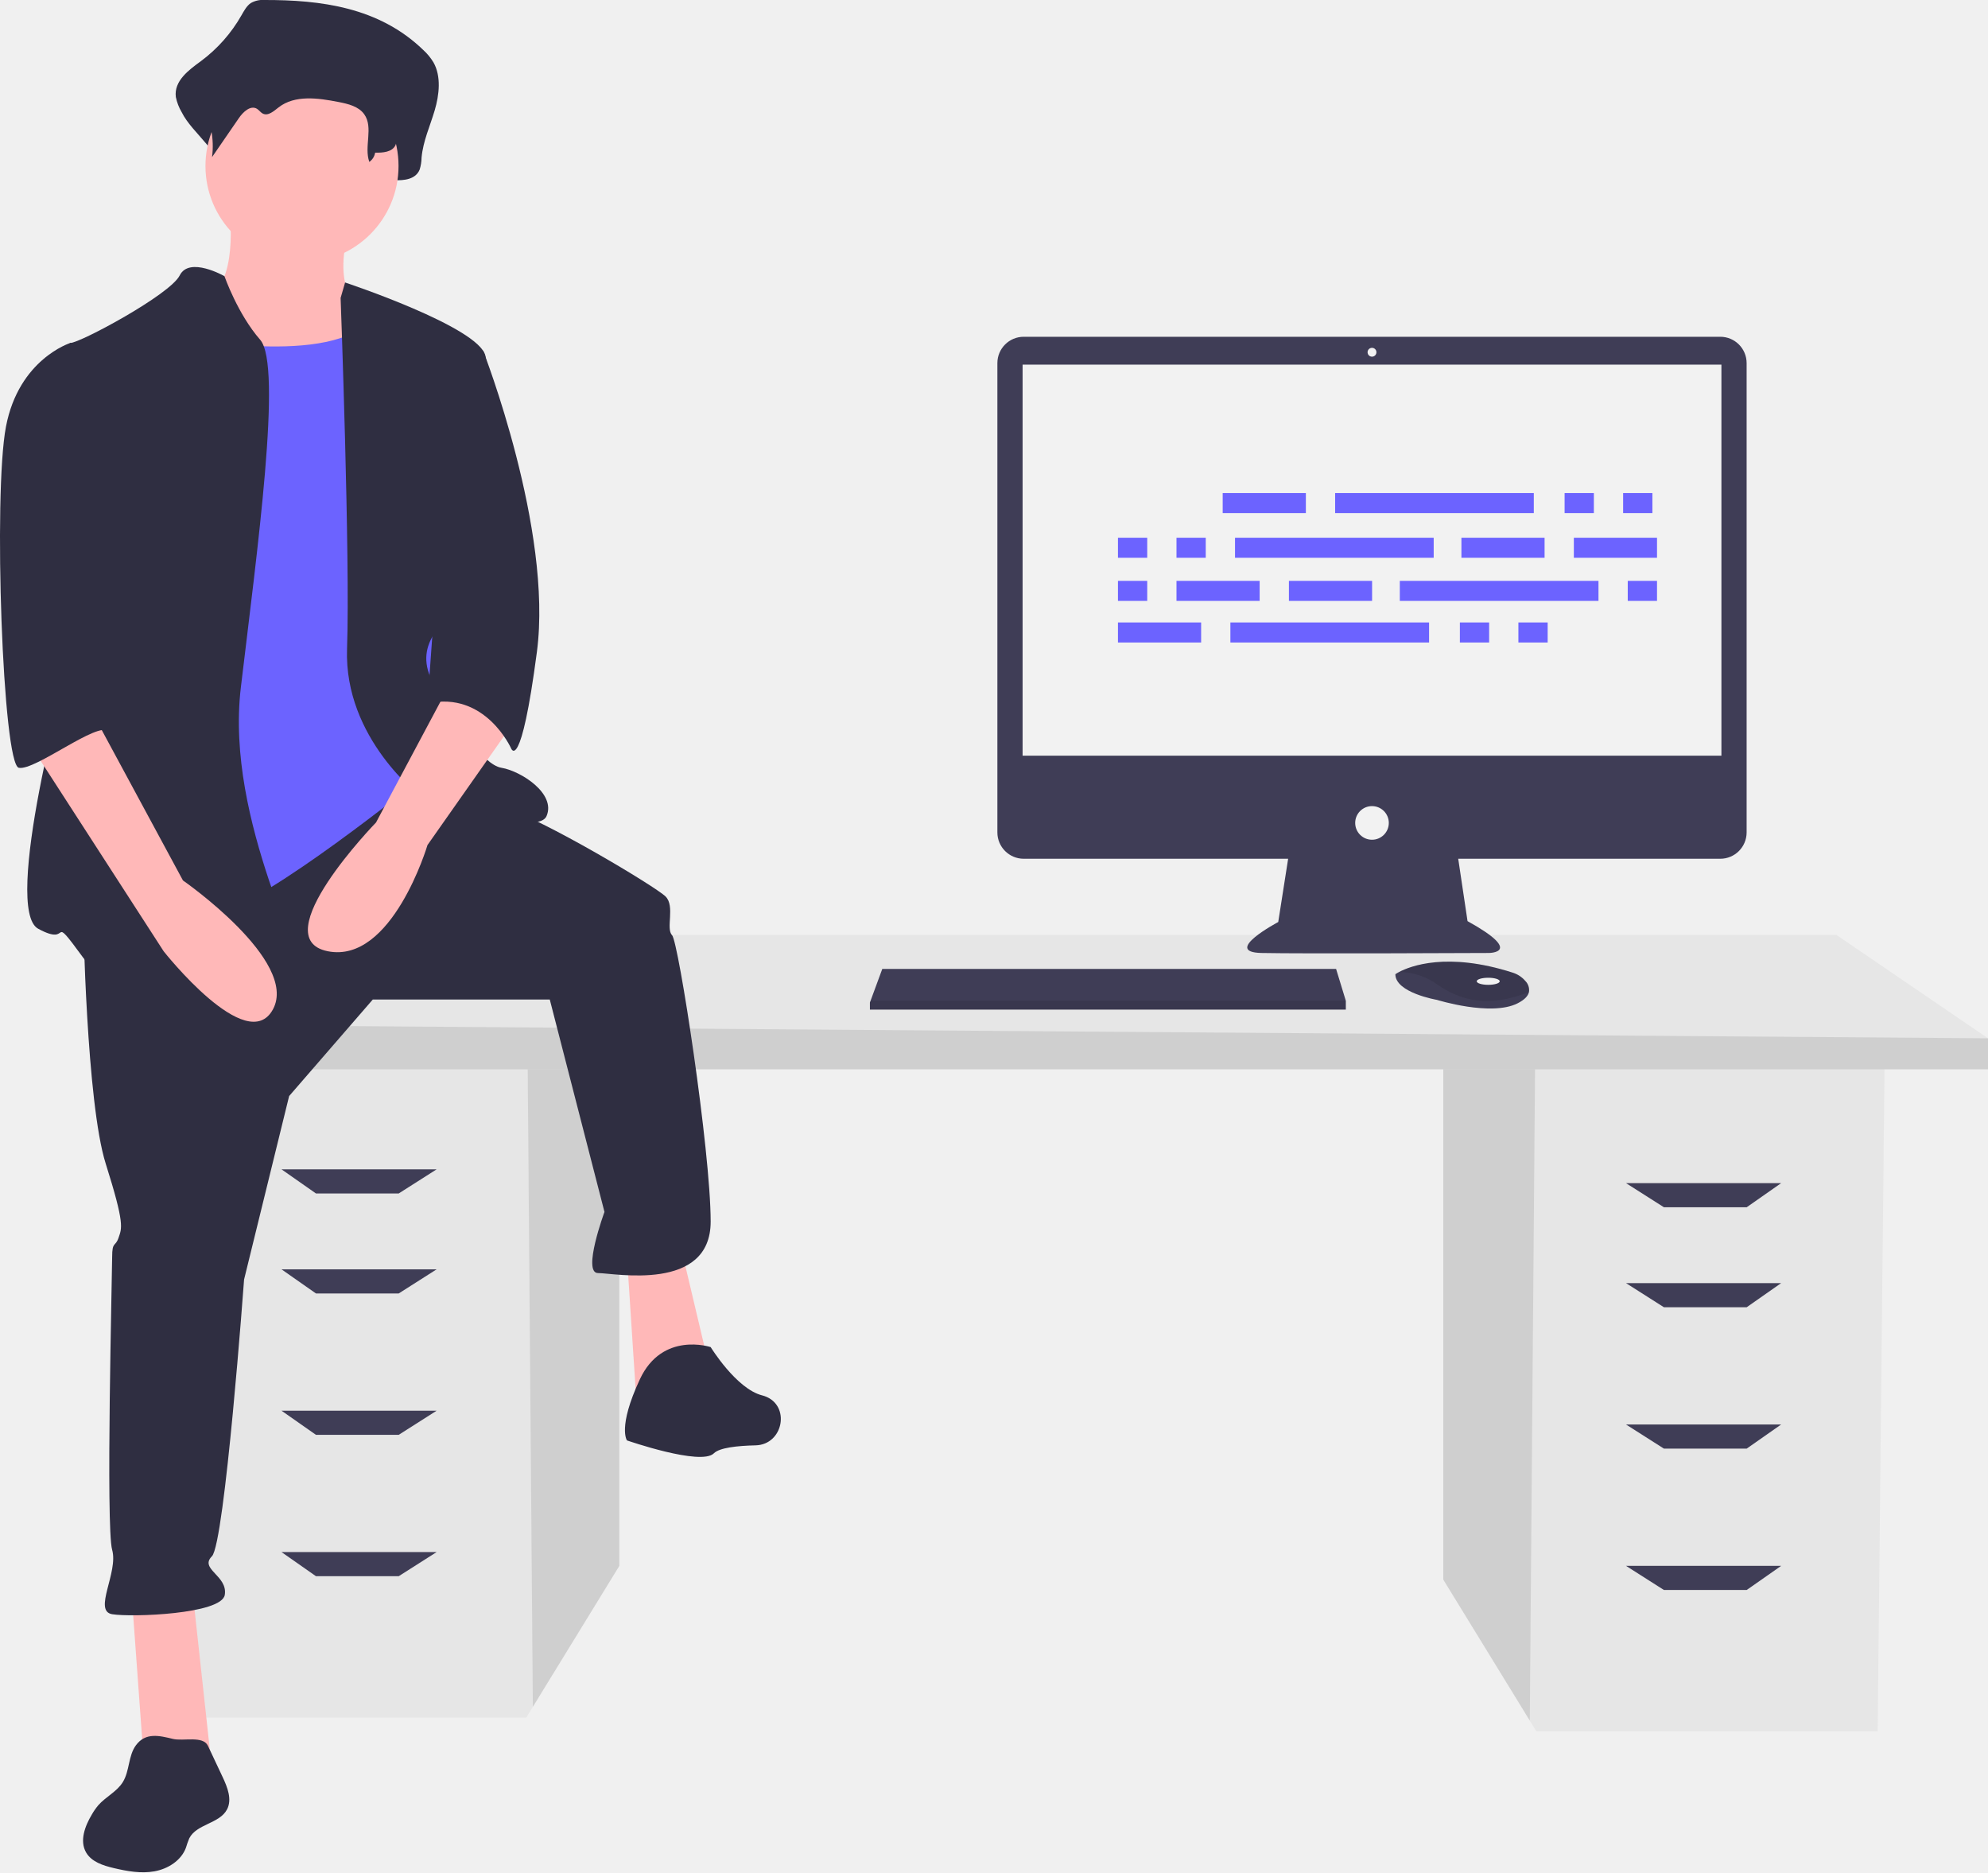
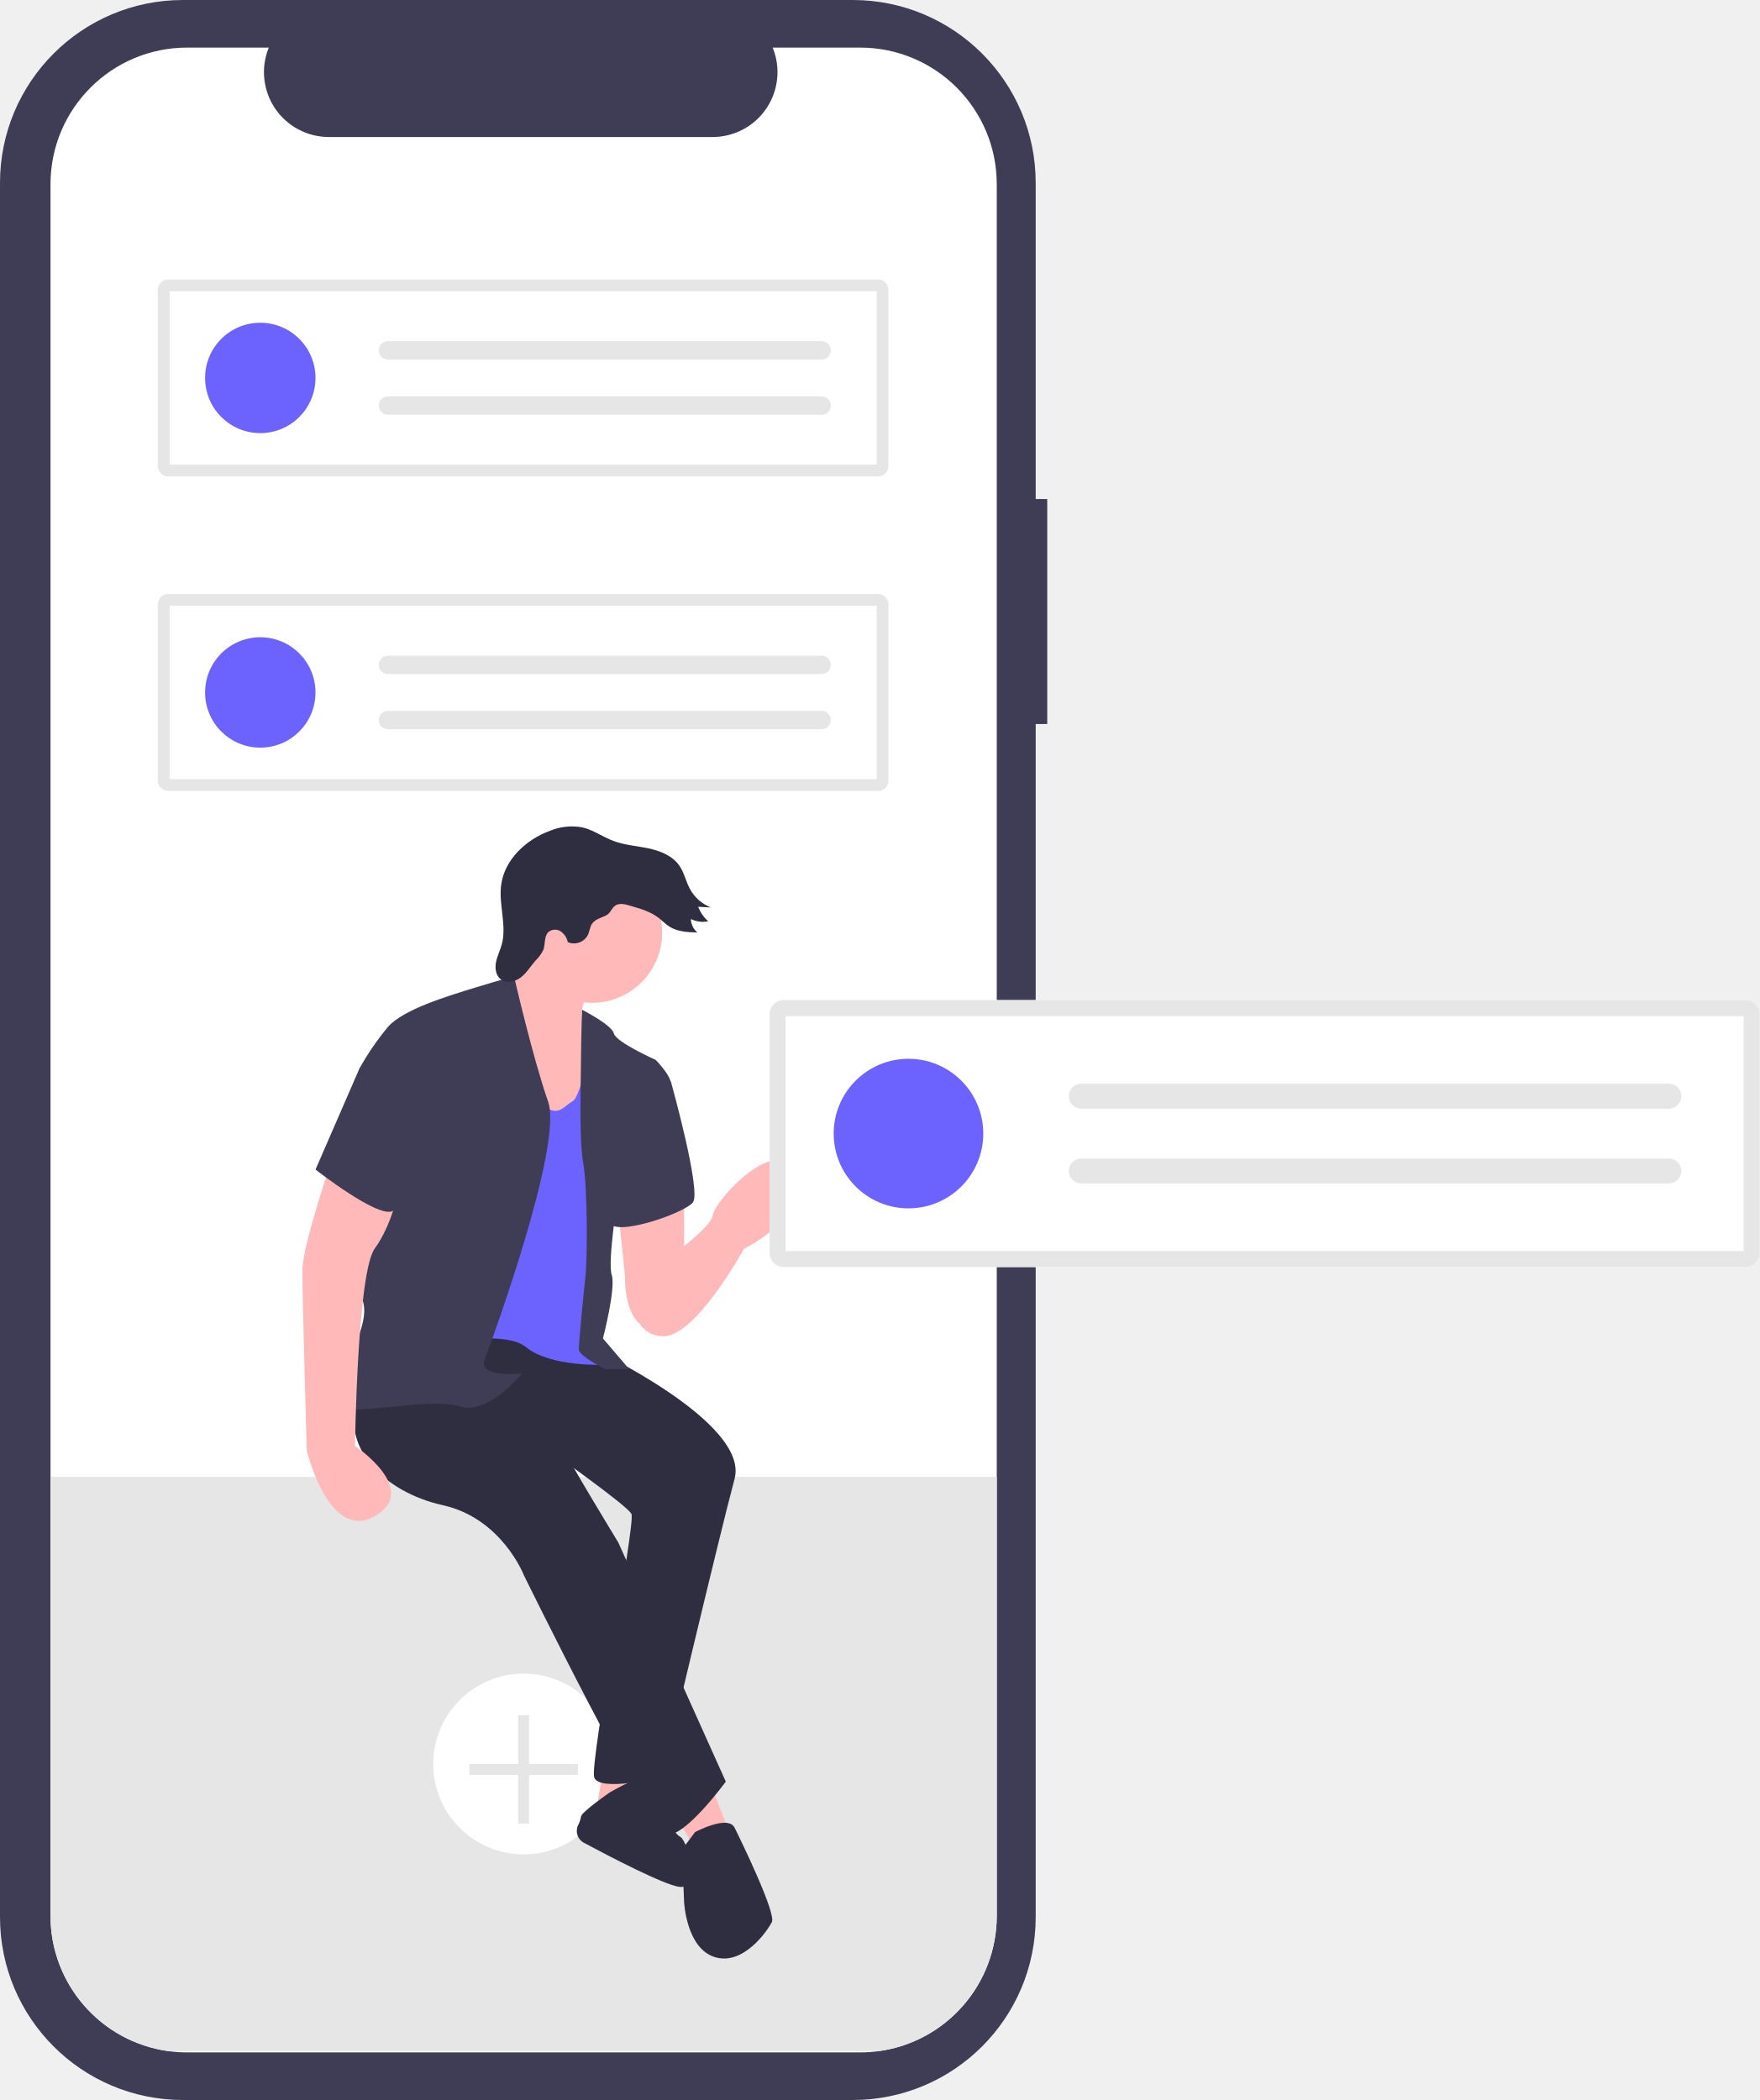
- <svg xmlns="http://www.w3.org/2000/svg" id="b52d7e2d-d80f-4111-b6ed-d15502ee1edd" data-name="Layer 1" width="711.188" height="669.683" viewBox="0 0 711.188 669.683">
-   <polygon points="516.326 380.018 516.326 565.013 547.27 615.443 549.625 619.279 671.722 619.279 674.189 380.018 516.326 380.018" fill="#e6e6e6" />
-   <polygon points="516.326 380.018 516.326 565.013 547.27 615.443 549.169 380.018 516.326 380.018" opacity="0.1" />
-   <polygon points="221.566 375.084 221.566 560.08 190.622 610.51 188.267 614.345 66.17 614.345 63.703 375.084 221.566 375.084" fill="#e6e6e6" />
-   <polygon points="221.566 375.084 221.566 560.08 190.622 610.51 188.723 375.084 221.566 375.084" opacity="0.1" />
-   <polygon points="711.188 371.385 711.188 382.484 47.67 382.484 47.67 366.451 109.335 334.385 656.923 334.385 711.188 371.385" fill="#e6e6e6" />
-   <polygon points="711.188 371.385 711.188 382.484 47.67 382.484 47.67 366.451 711.188 371.385" opacity="0.1" />
-   <polygon points="142.635 426.883 113.035 426.883 100.702 418.25 156.201 418.25 142.635 426.883" fill="#3f3d56" />
-   <polygon points="142.635 462.649 113.035 462.649 100.702 454.016 156.201 454.016 142.635 462.649" fill="#3f3d56" />
-   <polygon points="142.635 513.215 113.035 513.215 100.702 504.581 156.201 504.581 142.635 513.215" fill="#3f3d56" />
-   <polygon points="142.635 563.78 113.035 563.78 100.702 555.147 156.201 555.147 142.635 563.78" fill="#3f3d56" />
-   <polygon points="595.257 431.816 624.857 431.816 637.19 423.183 581.691 423.183 595.257 431.816" fill="#3f3d56" />
-   <polygon points="595.257 467.582 624.857 467.582 637.19 458.949 581.691 458.949 595.257 467.582" fill="#3f3d56" />
-   <polygon points="595.257 518.148 624.857 518.148 637.19 509.515 581.691 509.515 595.257 518.148" fill="#3f3d56" />
-   <polygon points="595.257 568.713 624.857 568.713 637.19 560.08 581.691 560.08 595.257 568.713" fill="#3f3d56" />
-   <path d="M859.82,235.615H610.634a9.423,9.423,0,0,0-9.424,9.424V412.897a9.423,9.423,0,0,0,9.424,9.424h94.593l-3.544,22.626s-20.253,10.759-6.013,11.076,81.328,0,81.328,0,12.974,0-7.595-11.392l-3.334-22.31h93.75a9.423,9.423,0,0,0,9.424-9.424V245.039A9.423,9.423,0,0,0,859.82,235.615Z" transform="translate(-244.406 -115.1587)" fill="#3f3d56" />
-   <rect x="365.823" y="130.424" width="249.996" height="139.871" fill="#f2f2f2" />
-   <circle cx="490.821" cy="125.994" r="1.582" fill="#f2f2f2" />
-   <circle cx="490.821" cy="294.346" r="6.013" fill="#f2f2f2" />
-   <polygon points="481.452 357.952 481.452 361.117 311.202 361.117 311.202 358.585 311.436 357.952 315.632 346.56 477.971 346.56 481.452 357.952" fill="#3f3d56" />
-   <path d="M791.376,470.013c-.31,1.326-1.481,2.725-4.127,4.047-9.493,4.747-28.797-1.266-28.797-1.266s-14.873-2.532-14.873-9.177a11.866,11.866,0,0,1,1.304-.775c3.991-2.112,17.225-7.322,40.691.221a9.786,9.786,0,0,1,4.46,2.923A4.667,4.667,0,0,1,791.376,470.013Z" transform="translate(-244.406 -115.1587)" fill="#3f3d56" />
-   <path d="M791.376,470.013c-11.62,4.452-21.977,4.785-32.607-2.598a23.343,23.343,0,0,0-13.886-4.573c3.991-2.112,17.225-7.322,40.691.221a9.786,9.786,0,0,1,4.46,2.923A4.667,4.667,0,0,1,791.376,470.013Z" transform="translate(-244.406 -115.1587)" opacity="0.1" />
-   <ellipse cx="532.4" cy="350.99" rx="4.114" ry="1.266" fill="#f2f2f2" />
-   <polygon points="481.452 357.952 481.452 361.117 311.202 361.117 311.202 358.585 311.436 357.952 481.452 357.952" opacity="0.1" />
-   <path d="M339.068,115.159a8.554,8.554,0,0,0-4.961,1.108c-1.476,1.011-2.406,2.782-3.356,4.429a52.986,52.986,0,0,1-14.434,16.305c-4.289,3.142-9.742,7.06-9.008,12.853a17.372,17.372,0,0,0,2.091,5.426c3.957,7.987,14.754,14.159,13.692,23.273,3.931-6.581-1.327-9.835,2.604-16.416,1.872-3.134,5.124-6.672,7.951-4.704.946.659,1.568,1.841,2.553,2.419,2.351,1.38,4.853-1.258,6.934-3.126,7.177-6.443,17.383-4.755,26.314-2.747,4.216.948,8.847,2.191,11.34,6.221,3.277,5.298-3.113,11.02-4.728,17.01a3.264,3.264,0,0,0,3.503,4.062c2.68-.264,5.854-.481,6.013-1.657,3.372.12,7.503-.262,8.947-3.772a14.762,14.762,0,0,0,.693-4.293c.53-5.897,3.033-11.277,4.691-16.89s2.379-12.191-.419-17.167a19.864,19.864,0,0,0-3.666-4.456C379.94,117.67,359.063,115.136,339.068,115.159Z" transform="translate(-244.406 -115.1587)" fill="#2f2e41" />
-   <path d="M326.544,190.064s3.453,28.778-9.209,31.081,11.511,41.441,11.511,41.441l57.557,6.907-13.814-46.045s-9.209-3.453-3.453-26.476S326.544,190.064,326.544,190.064Z" transform="translate(-244.406 -115.1587)" fill="#ffb8b8" />
-   <polygon points="47.028 569.318 51.633 632.631 75.806 632.631 68.9 569.318 47.028 569.318" fill="#ffb8b8" />
-   <polygon points="224.303 449.6 227.756 502.552 254.233 491.041 243.872 447.298 224.303 449.6" fill="#ffb8b8" />
-   <path d="M274.167,442.738s1.151,66.766,8.058,88.637,5.756,23.023,4.605,26.476-2.302,1.151-2.302,6.907-2.302,96.695,0,104.753-6.907,21.872,0,23.023,39.139,0,40.29-6.907-9.209-9.209-4.605-13.814,11.511-98.998,11.511-98.998l16.116-65.615,29.93-34.534H441.082l19.569,75.975s-8.058,21.872-2.302,21.872,40.29,6.907,40.29-18.418S487.127,451.947,484.825,449.645s1.151-10.36-2.302-13.814-43.743-27.627-58.708-32.232S387.857,393.515,387.857,393.515Z" transform="translate(-244.406 -115.1587)" fill="#2f2e41" />
-   <path d="M498.639,596.991s-17.267-5.756-25.325,11.511-4.605,21.872-4.605,21.872,26.476,9.209,31.081,4.605c2.003-2.003,8.365-2.699,14.913-2.846,9.973-.224,12.626-14.333,3.207-17.619q-.421-.147-.853-.255C507.848,611.955,498.639,596.991,498.639,596.991Z" transform="translate(-244.406 -115.1587)" fill="#2f2e41" />
-   <circle cx="108.038" cy="59.365" r="34.534" fill="#ffb8b8" />
-   <path d="M307.55,235.534s56.406,11.511,70.219-6.907,19.569,51.801,19.569,51.801l6.907,73.673-10.36,40.29s-54.103,43.743-71.37,47.197-43.743,5.756-43.743,5.756,8.058-127.776,8.058-130.078S307.55,235.534,307.55,235.534Z" transform="translate(-244.406 -115.1587)" fill="#6c63ff" />
-   <path d="M324.704,213.945s-12.55-7.189-16.003-.282S273.016,237.836,269.562,237.836s6.907,95.544,2.302,107.056S245.389,440.436,258.051,447.343s3.453-6.907,16.116,10.36,74.824,17.267,78.277,10.36-27.627-58.708-21.872-107.056,14.965-115.114,6.907-124.323S324.704,213.945,324.704,213.945Z" transform="translate(-244.406 -115.1587)" fill="#2f2e41" />
-   <path d="M366.258,221.72l1.603-5.518s47.895,15.878,50.198,26.238,1.151,82.882-6.907,88.637-19.569,14.965-11.511,28.778,17.267,28.778,24.174,29.93,19.569,9.209,16.116,17.267-44.894-6.907-44.894-6.907-27.627-20.72-26.476-52.952S366.258,221.72,366.258,221.72Z" transform="translate(-244.406 -115.1587)" fill="#2f2e41" />
-   <path d="M406.548,357.554l-27.627,51.801s-40.29,41.441-17.267,46.045,35.685-37.987,35.685-37.987l29.93-42.592Z" transform="translate(-244.406 -115.1587)" fill="#ffb8b8" />
-   <path d="M340.75,124.195a7.838,7.838,0,0,0-4.039.783,9.413,9.413,0,0,0-2.732,3.131,39.773,39.773,0,0,1-11.75,11.524c-3.491,2.221-7.93,4.99-7.333,9.084a11.359,11.359,0,0,0,1.702,3.835,30.163,30.163,0,0,1,3.665,18.801l9.6-13.954c1.524-2.215,4.171-4.715,6.472-3.324.77.466,1.276,1.301,2.078,1.71,1.914.975,3.95-.889,5.644-2.21,5.842-4.554,14.15-3.361,21.421-1.942,3.432.67,7.202,1.549,9.231,4.397,3.372,4.733-.149,11.572,1.819,17.04a5.023,5.023,0,0,0,2.079-3.317c2.745.085,6.107-.185,7.283-2.666a9.188,9.188,0,0,0,.564-3.034c.432-4.168,2.469-7.971,3.819-11.938s1.937-8.616-.341-12.133a14.681,14.681,0,0,0-2.984-3.149C374.022,125.97,357.027,124.178,340.75,124.195Z" transform="translate(-244.406 -115.1587)" fill="#2f2e41" />
-   <path d="M406.548,237.836l10.725,2.847s24.96,63.919,19.204,107.662-9.209,34.534-9.209,34.534-9.209-20.72-29.93-16.116Z" transform="translate(-244.406 -115.1587)" fill="#2f2e41" />
-   <path d="M293.029,739.422c-2.776,3.772-2.219,9.165-4.678,13.151-2.131,3.455-6.148,5.267-8.814,8.329a22.326,22.326,0,0,0-2.266,3.26c-2.473,4.143-4.483,9.452-2.048,13.616,1.959,3.35,6.078,4.66,9.855,5.552,4.774,1.128,9.734,2.031,14.564,1.169s9.549-3.819,11.271-8.412a32.5,32.5,0,0,1,1.205-3.401c2.617-5.153,10.827-5.209,13.506-10.33,1.875-3.584.151-7.916-1.571-11.576l-5.261-11.177c-1.746-3.709-8.824-1.576-12.513-2.465C301.465,735.978,296.491,734.701,293.029,739.422Z" transform="translate(-244.406 -115.1587)" fill="#2f2e41" />
-   <path d="M254.598,380.577l48.348,74.824s29.93,37.987,39.139,20.72-32.232-46.045-32.232-46.045L278.772,372.519Z" transform="translate(-244.406 -115.1587)" fill="#ffb8b8" />
-   <path d="M278.772,240.138,269.562,237.836s-18.418,5.756-23.023,29.93-1.151,120.869,4.605,122.02,28.427-16.837,32.056-13.023-7.882-15.756-4.429-26.116S278.772,240.138,278.772,240.138Z" transform="translate(-244.406 -115.1587)" fill="#2f2e41" />
-   <g id="f3c2397c-d780-4cc6-97d8-1503d8277a2c" data-name="Group 13">
-     <rect id="ad41612f-86f7-46b2-a964-3a5da7bcf3cf" data-name="Rectangle 55" x="437.407" y="176.363" width="29.752" height="7.163" fill="#6c63ff" />
-     <rect id="b9a0b375-cc2a-4c59-8850-661af54e4f62" data-name="Rectangle 56" x="559.722" y="176.363" width="10.468" height="7.163" fill="#6c63ff" />
-     <rect id="e174c2ab-9bc5-41ec-b37c-b06fbf8a9878" data-name="Rectangle 57" x="580.659" y="176.363" width="10.468" height="7.163" fill="#6c63ff" />
-     <rect id="ba2479ac-4c7d-43b4-a028-73b1e20e4002" data-name="Rectangle 58" x="477.628" y="176.363" width="71.075" height="7.163" fill="#6c63ff" />
-     <rect id="ac60ef86-00f2-480b-8171-28b6fdfc1958" data-name="Rectangle 59" x="399.941" y="222.644" width="29.752" height="7.163" fill="#6c63ff" />
-     <rect id="b3d8298d-cd65-487a-8b19-4cee946356e7" data-name="Rectangle 60" x="522.256" y="222.644" width="10.468" height="7.163" fill="#6c63ff" />
-     <rect id="ed27f15f-f0c4-4569-8330-a6688f8e356c" data-name="Rectangle 61" x="543.193" y="222.644" width="10.468" height="7.163" fill="#6c63ff" />
-     <rect id="f685c005-adaf-4d60-acda-005b037d82a6" data-name="Rectangle 62" x="440.162" y="222.644" width="71.075" height="7.163" fill="#6c63ff" />
-     <rect id="eca7c7fc-83f8-48ca-a588-6606db47af3f" data-name="Rectangle 63" x="522.807" y="192.341" width="29.752" height="7.163" fill="#6c63ff" />
-     <rect id="a71b5b2f-f8b9-481d-a301-5e3357e5fe42" data-name="Rectangle 64" x="563.028" y="192.341" width="29.752" height="7.163" fill="#6c63ff" />
-     <rect id="abb3a25a-f854-41fc-8391-e6ad9fbe2417" data-name="Rectangle 66" x="399.941" y="192.341" width="10.468" height="7.163" fill="#6c63ff" />
-     <rect id="add2b425-b775-4eb5-9c25-8c4c14f957c9" data-name="Rectangle 67" x="420.878" y="192.341" width="10.468" height="7.163" fill="#6c63ff" />
-     <rect id="b7159612-3b84-4b0b-a885-612eaab04c06" data-name="Rectangle 68" x="441.815" y="192.341" width="71.075" height="7.163" fill="#6c63ff" />
-     <rect id="edfc7301-4de5-47dc-80e2-1ae2da982d6d" data-name="Rectangle 69" x="461.099" y="207.768" width="29.752" height="7.163" fill="#6c63ff" />
-     <rect id="e1009f91-6275-4375-80fa-0d778e331fdc" data-name="Rectangle 70" x="420.878" y="207.768" width="29.752" height="7.163" fill="#6c63ff" />
-     <rect id="a060fb9f-1f1a-4862-9a69-16dd49199e18" data-name="Rectangle 71" x="399.941" y="207.768" width="10.468" height="7.163" fill="#6c63ff" />
-     <rect id="b6754d5f-104f-449c-b9a9-cf9ac82bf5fe" data-name="Rectangle 73" x="582.312" y="207.768" width="10.468" height="7.163" fill="#6c63ff" />
-     <rect id="e6ed1ccd-2cfd-450f-a339-07df3a1ee6bb" data-name="Rectangle 74" x="500.768" y="207.768" width="71.075" height="7.163" fill="#6c63ff" />
-   </g>
+ <svg xmlns="http://www.w3.org/2000/svg" id="e52a4b2b-2a17-41ef-b2dc-8e680caf5c3b" data-name="Layer 1" width="609.767" height="727.778" viewBox="0 0 609.767 727.778">
+   <path d="M658.006,259.058h-3.999V149.513A63.402,63.402,0,0,0,590.605,86.111H358.518a63.402,63.402,0,0,0-63.402,63.402V750.487A63.402,63.402,0,0,0,358.518,813.889H590.605a63.402,63.402,0,0,0,63.402-63.402V337.034h3.999Z" transform="translate(-295.1163 -86.11098)" fill="#3f3d56" />
+   <path d="M640.514,149.955v600.09a47.345,47.345,0,0,1-40.83,46.9,46.768,46.768,0,0,1-6.52.45h-233.21a46.769,46.769,0,0,1-6.52-.45,47.345,47.345,0,0,1-40.82-46.9v-600.09a47.351,47.351,0,0,1,47.35-47.35h28.29a22.486,22.486,0,0,0,20.83,30.99h132.96a22.481,22.481,0,0,0,20.82-30.99h30.3A47.351,47.351,0,0,1,640.514,149.955Z" transform="translate(-295.1163 -86.11098)" fill="#fff" />
+   <path d="M640.514,597.945v152.1a47.345,47.345,0,0,1-40.83,46.9h-246.25a47.345,47.345,0,0,1-40.82-46.9v-152.1Z" transform="translate(-295.1163 -86.11098)" fill="#e6e6e6" />
+   <circle cx="181.447" cy="611.334" r="31.32" fill="#fff" />
+   <polygon points="200.239 611.334 183.327 611.334 183.327 594.421 179.568 594.421 179.568 611.334 162.655 611.334 162.655 615.092 179.568 615.092 179.568 632.005 183.327 632.005 183.327 615.092 200.239 615.092 200.239 611.334" fill="#e6e6e6" />
+   <path d="M532.177,500.548v28.131L517.731,545.405s-6.082-2.281-6.082-17.487L509.368,505.87Z" transform="translate(-295.1163 -86.11098)" fill="#ffb9b9" />
+   <path d="M517.731,528.679s23.569-15.966,24.329-21.288,22.605-29.279,28.891-14.445c5.932,13.999-18.068,25.999-18.068,25.999s-16.906,31.022-28.31,30.262S513.169,534.001,517.731,528.679Z" transform="translate(-295.1163 -86.11098)" fill="#ffb9b9" />
+   <polygon points="208.93 613.633 206.649 627.319 218.814 624.277 218.814 613.633 208.93 613.633" fill="#ffb9b9" />
+   <path d="M506.327,707.347s14.06-8.33,14.633-4.545,6.655,18.23,9.696,19.751,6.843,18.247,0,17.487c-5.3-.589-24.738-10.755-33.234-15.31a4.643,4.643,0,0,1-1.996-6.067,9.579,9.579,0,0,0,1.017-2.952C496.443,714.189,506.327,707.347,506.327,707.347Z" transform="translate(-295.1163 -86.11098)" fill="#2f2e41" />
+   <path d="M499.484,553.008s55.501,25.85,50.179,45.617-25.089,103.399-25.089,103.399-22.048,5.322-23.569,0,14.445-88.193,12.925-91.235-29.651-22.809-29.651-22.809l-57.782-24.329,24.329-22.809Z" transform="translate(-295.1163 -86.11098)" fill="#2f2e41" />
+   <polygon points="246.184 618.195 253.027 635.682 240.862 641.004 233.259 627.319 246.184 618.195" fill="#ffb9b9" />
+   <path d="M500.245,428.321s-6.843,9.123-1.521,13.685,1.521,21.288,1.521,21.288l-6.843,19.007-27.37-5.322V445.808l1.521-15.206S481.237,417.677,482.758,407.793,500.245,428.321,500.245,428.321Z" transform="translate(-295.1163 -86.11098)" fill="#ffb9b9" />
+   <path d="M454.627,546.926s35.734,39.535,35.734,41.056S509.368,620.674,509.368,620.674l37.254,82.871s-14.445,19.767-20.528,18.247-49.419-89.714-49.419-89.714-7.603-19.767-28.131-24.329-36.494-20.528-28.891-38.775S454.627,546.926,454.627,546.926Z" transform="translate(-295.1163 -86.11098)" fill="#2f2e41" />
+   <circle cx="205.128" cy="323.203" r="24.329" fill="#ffb9b9" />
+   <path d="M499.484,448.849s-3.041,17.487-6.082,19.007-5.322,6.843-12.165-.76-12.925-22.809-12.925-22.809l-23.569,28.891-2.281,79.83s26.61-6.843,34.973,0,26.61,6.082,26.61,6.082l-3.801-15.206,3.041-25.85-.76-23.569-.76-16.726Z" transform="translate(-295.1163 -86.11098)" fill="#6c63ff" />
+   <path d="M496.806,436.052s10.281,5.194,11.042,8.235,14.445,9.123,14.445,9.123,5.322,5.322,5.322,8.363S509.368,499.788,509.368,499.788s-3.801,23.569-2.281,28.131-3.041,22.048-3.041,22.048l9.123,10.644h-8.363s-9.123-4.562-9.123-6.843,1.521-18.247,2.281-25.09.76-31.172-.76-39.535-.76-30.412-.76-35.734S496.806,436.052,496.806,436.052Z" transform="translate(-295.1163 -86.11098)" fill="#3f3d56" />
+   <path d="M473.254,424.507s-3.421.773-13.305,3.814-25.09,7.603-30.412,13.685a94.247,94.247,0,0,0-9.884,14.445l3.041,54.741s-6.082,11.404-5.322,17.487,6.843,6.843,2.281,19.767-13.685,24.329-5.322,25.85,30.412-3.801,40.295-.76,21.288-11.404,21.288-11.404-15.206,1.521-12.925-4.562,27.37-74.508,22.048-89.714S473.254,424.507,473.254,424.507Z" transform="translate(-295.1163 -86.11098)" fill="#3f3d56" />
+   <path d="M523.814,457.972l3.801,3.041s10.644,38.014,7.603,41.816-27.37,12.165-28.891,6.843S523.814,457.972,523.814,457.972Z" transform="translate(-295.1163 -86.11098)" fill="#3f3d56" />
+   <path d="M411.291,484.582s-11.404,32.692-11.404,41.816,1.521,62.344,1.521,62.344,7.603,31.945,23.569,22.822-6.843-24.343-6.843-24.343.76-60.063,6.843-68.426,8.363-20.528,8.363-20.528Z" transform="translate(-295.1163 -86.11098)" fill="#ffb9b9" />
+   <path d="M535.978,721.032s11.404-6.082,13.685-1.521,14.445,29.651,12.925,32.692-9.884,15.206-19.767,12.165-10.644-19.007-10.644-19.007l-.76-18.247Z" transform="translate(-295.1163 -86.11098)" fill="#2f2e41" />
+   <path d="M505.009,403.437c-1.676.789-3.664,1.26-4.717,2.784-.78,1.129-.858,2.596-1.427,3.845a5.437,5.437,0,0,1-6.995,2.558,6.032,6.032,0,0,0-2.46-3.736,3.583,3.583,0,0,0-4.254.234c-1.567,1.494-1.012,4.099-1.744,6.137a12.953,12.953,0,0,1-2.786,3.82c-1.664,1.92-2.99,4.172-4.994,5.734s-5.043,2.239-7.034.66c-1.674-1.327-2.021-3.776-1.615-5.874s1.415-4.029,1.983-6.088c1.848-6.692-1.098-13.836-.187-20.718,1.168-8.818,8.663-15.784,17.029-18.807a19.922,19.922,0,0,1,10.994-1.165c3.826.854,7.094,3.29,10.759,4.683,3.919,1.49,8.18,1.75,12.28,2.621s8.321,2.555,10.7,6.006c1.66,2.407,2.23,5.397,3.606,7.977a14.311,14.311,0,0,0,7.249,6.494l-4.335-.247a12.777,12.777,0,0,0,3.454,5.041,9.269,9.269,0,0,1-6.001-.793A6.523,6.523,0,0,0,536.752,409.28c-3.336-.1-6.853-.254-9.672-2.041-1.381-.875-2.506-2.094-3.806-3.086-2.769-2.115-6.205-3.118-9.554-4.079-1.759-.505-3.875-1.207-5.466-.075C506.93,400.94,506.721,402.631,505.009,403.437Z" transform="translate(-295.1163 -86.11098)" fill="#2f2e41" />
+   <path d="M431.058,447.328,419.654,456.452,404.448,491.425s21.288,16.726,26.61,14.445,14.445-42.576,14.445-42.576Z" transform="translate(-295.1163 -86.11098)" fill="#3f3d56" />
+   <ellipse cx="577.427" cy="499.71" rx="0.442" ry="0.376" transform="translate(-471.3144 536.8117) rotate(-50.15848)" fill="#f2f2f2" />
+   <path d="M566.731,432.699a4.942,4.942,0,0,0-4.937,4.937v82.657a4.942,4.942,0,0,0,4.937,4.937H899.947a4.942,4.942,0,0,0,4.937-4.937v-82.657a4.942,4.942,0,0,0-4.937-4.937Z" transform="translate(-295.1163 -86.11098)" fill="#fff" />
+   <path d="M566.731,432.699a4.942,4.942,0,0,0-4.937,4.937v82.657a4.942,4.942,0,0,0,4.937,4.937H899.947a4.942,4.942,0,0,0,4.937-4.937v-82.657a4.942,4.942,0,0,0-4.937-4.937Z" transform="translate(-295.1163 -86.11098)" fill="#e6e6e6" />
+   <path d="M567.347,519.675H899.33V438.253H567.347Z" transform="translate(-295.1163 -86.11098)" fill="#fff" />
+   <circle cx="314.809" cy="392.853" r="25.917" fill="#6c63ff" />
+   <path d="M669.781,461.686a4.319,4.319,0,0,0,0,8.639H873.413a4.319,4.319,0,0,0,0-8.639Z" transform="translate(-295.1163 -86.11098)" fill="#e6e6e6" />
+   <path d="M669.781,487.603a4.319,4.319,0,0,0,0,8.639H873.413a4.319,4.319,0,0,0,0-8.639Z" transform="translate(-295.1163 -86.11098)" fill="#e6e6e6" />
+   <path d="M353.437,182.945a3.647,3.647,0,0,0-3.643,3.643v60.998a3.647,3.647,0,0,0,3.643,3.643H599.34a3.647,3.647,0,0,0,3.643-3.643v-60.998a3.647,3.647,0,0,0-3.643-3.643Z" transform="translate(-295.1163 -86.11098)" fill="#fff" />
+   <path d="M353.437,182.945a3.647,3.647,0,0,0-3.643,3.643v60.998a3.647,3.647,0,0,0,3.643,3.643H599.34a3.647,3.647,0,0,0,3.643-3.643v-60.998a3.647,3.647,0,0,0-3.643-3.643Z" transform="translate(-295.1163 -86.11098)" fill="#e6e6e6" />
+   <path d="M353.892,247.131H598.884V187.043H353.892Z" transform="translate(-295.1163 -86.11098)" fill="#fff" />
+   <circle cx="90.197" cy="130.976" r="19.126" fill="#6c63ff" />
+   <path d="M429.485,204.336a3.188,3.188,0,0,0,0,6.375H579.758a3.188,3.188,0,1,0,0-6.375Z" transform="translate(-295.1163 -86.11098)" fill="#e6e6e6" />
+   <path d="M429.485,223.462a3.188,3.188,0,0,0,0,6.375H579.758a3.188,3.188,0,1,0,0-6.375Z" transform="translate(-295.1163 -86.11098)" fill="#e6e6e6" />
+   <path d="M353.437,291.945a3.647,3.647,0,0,0-3.643,3.643v60.998a3.647,3.647,0,0,0,3.643,3.643H599.34a3.647,3.647,0,0,0,3.643-3.643v-60.998a3.647,3.647,0,0,0-3.643-3.643Z" transform="translate(-295.1163 -86.11098)" fill="#fff" />
+   <path d="M353.437,291.945a3.647,3.647,0,0,0-3.643,3.643v60.998a3.647,3.647,0,0,0,3.643,3.643H599.34a3.647,3.647,0,0,0,3.643-3.643v-60.998a3.647,3.647,0,0,0-3.643-3.643Z" transform="translate(-295.1163 -86.11098)" fill="#e6e6e6" />
+   <path d="M353.892,356.131H598.884V296.043H353.892Z" transform="translate(-295.1163 -86.11098)" fill="#fff" />
+   <circle cx="90.197" cy="239.976" r="19.126" fill="#6c63ff" />
+   <path d="M429.485,313.336a3.188,3.188,0,0,0,0,6.375H579.758a3.188,3.188,0,1,0,0-6.375Z" transform="translate(-295.1163 -86.11098)" fill="#e6e6e6" />
+   <path d="M429.485,332.462a3.188,3.188,0,0,0,0,6.375H579.758a3.188,3.188,0,1,0,0-6.375Z" transform="translate(-295.1163 -86.11098)" fill="#e6e6e6" />
</svg>
